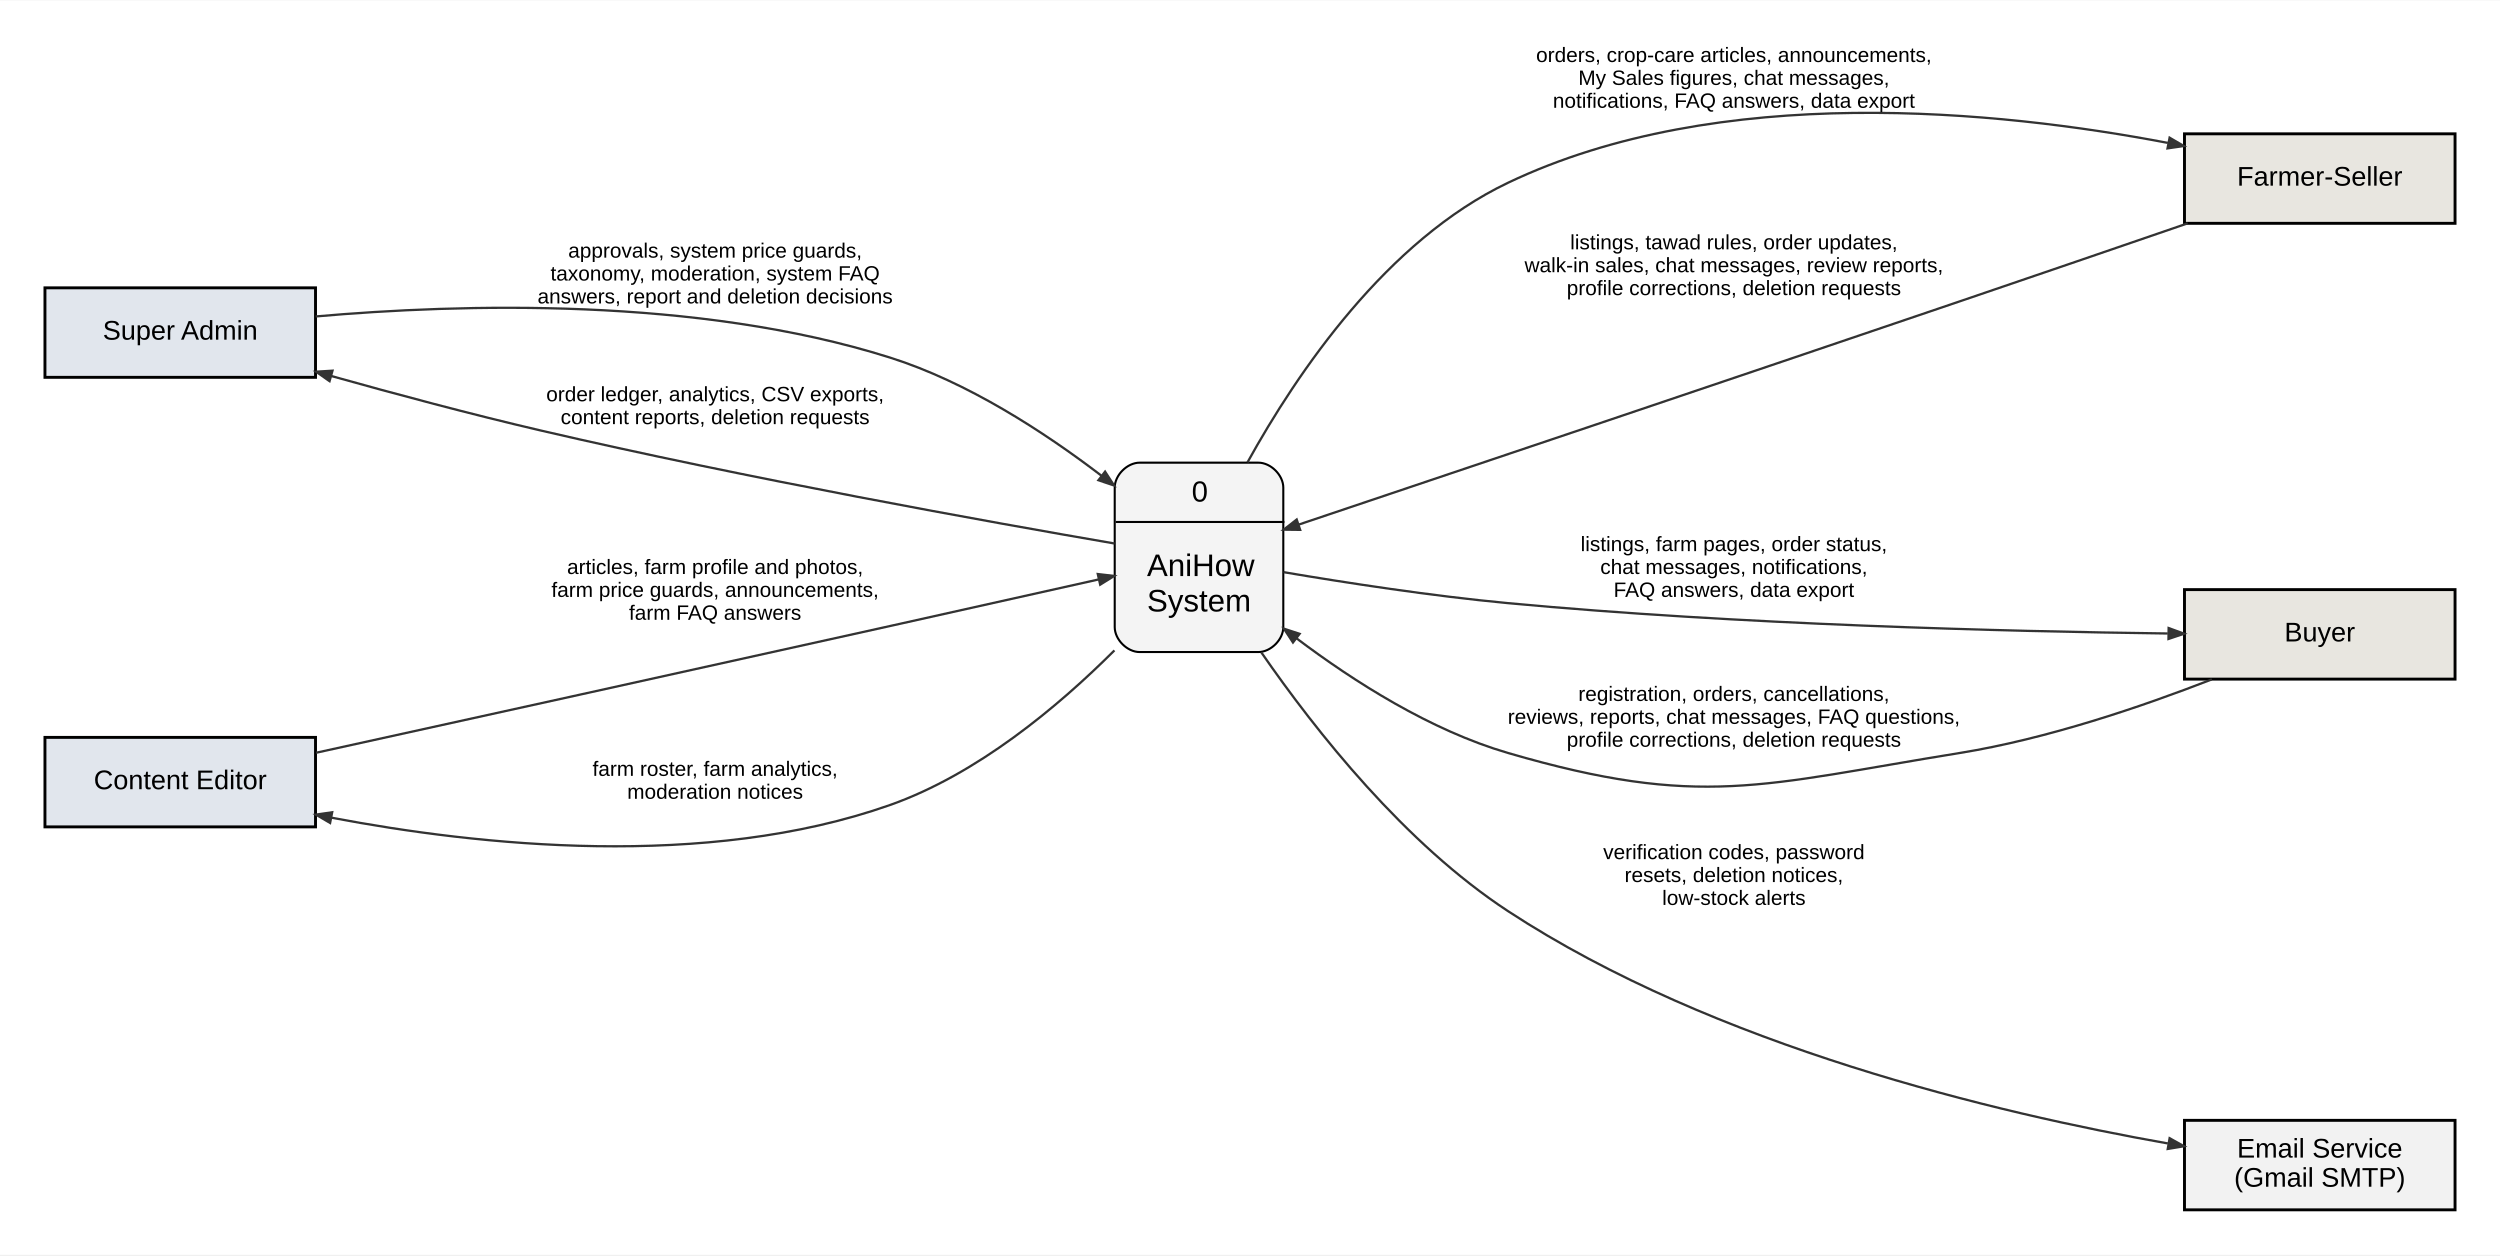
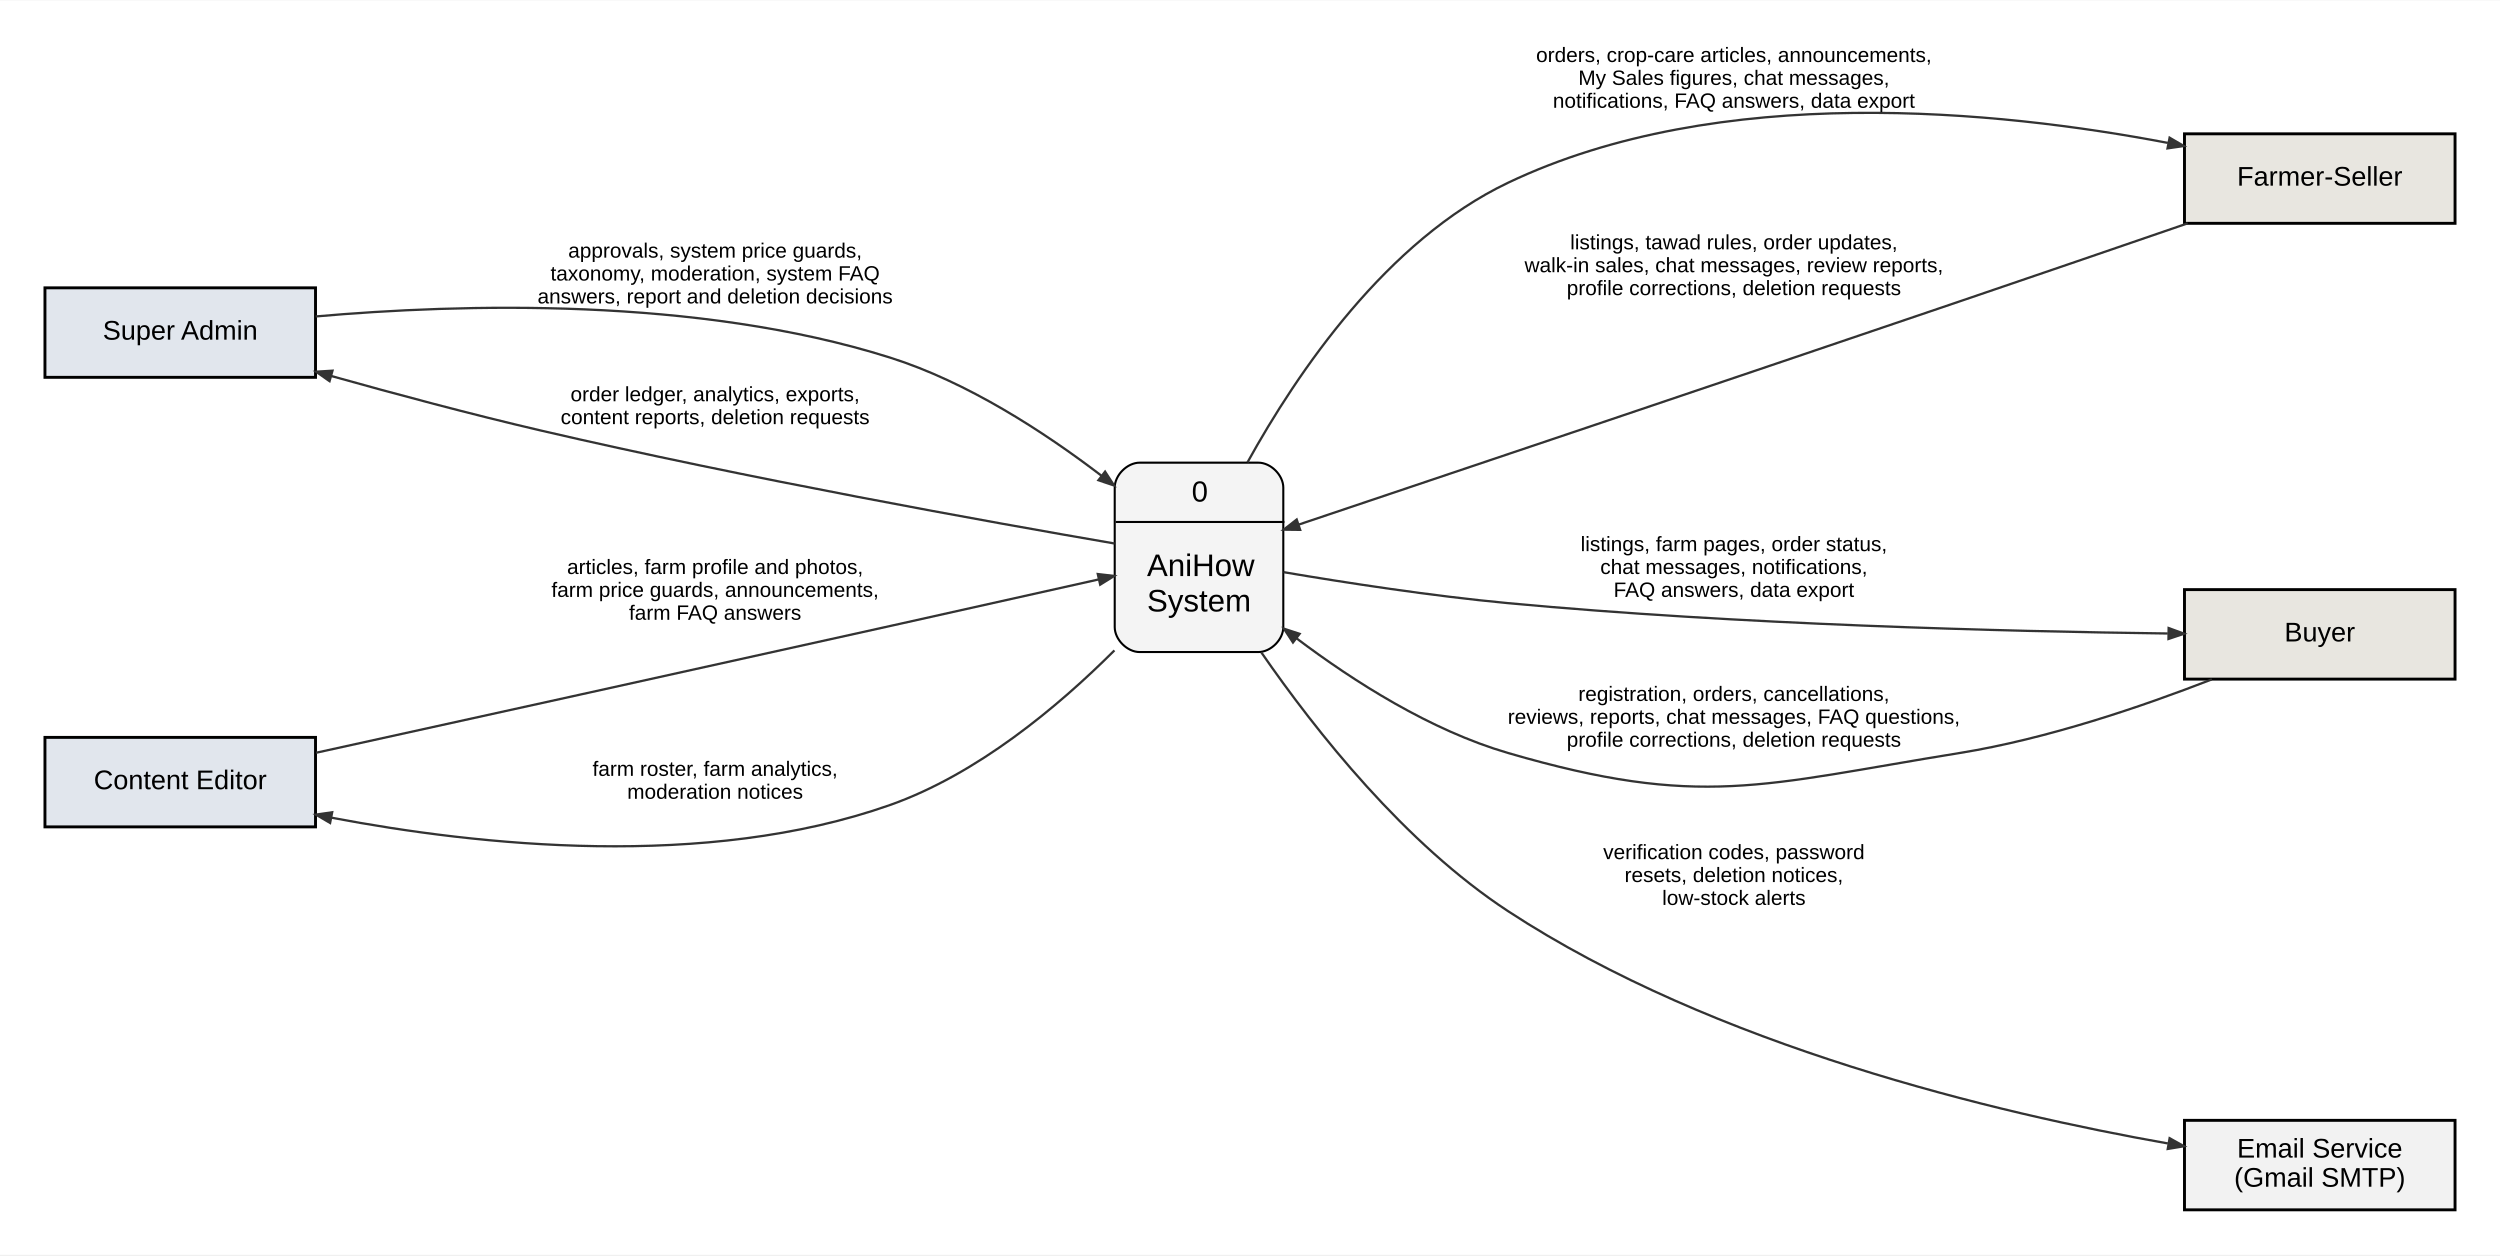
<svg xmlns="http://www.w3.org/2000/svg" width="1201pt" height="603pt" viewBox="0.00 0.00 1201.20 602.70">
  <g id="graph0" class="graph" transform="scale(1 1) rotate(0) translate(21.6 581.1)">
    <polygon fill="white" stroke="transparent" points="-21.6,21.6 -21.6,-581.1 1179.6,-581.1 1179.6,21.6 -21.6,21.6" />
    <g id="node1" class="node">
      <polygon fill="#e1e6ed" stroke="black" stroke-width="1.4" points="130,-443 0,-443 0,-400 130,-400 130,-443" />
      <text text-anchor="middle" x="65" y="-418.1" font-family="Liberation Sans" font-size="13.00">Super Admin</text>
    </g>
    <g id="node6" class="node">
      <path fill="#f4f4f4" stroke="transparent" d="M526,-268C526,-268 583,-268 583,-268 589,-268 595,-274 595,-280 595,-280 595,-347 595,-347 595,-353 589,-359 583,-359 583,-359 526,-359 526,-359 520,-359 514,-353 514,-347 514,-347 514,-280 514,-280 514,-274 520,-268 526,-268" />
      <text text-anchor="start" x="551" y="-340.3" font-family="Liberation Sans" font-size="14.00">0</text>
      <text text-anchor="start" x="529.5" y="-304.5" font-family="Liberation Sans" font-size="15.00">AniHow</text>
      <text text-anchor="start" x="529.5" y="-287.5" font-family="Liberation Sans" font-size="15.00">System</text>
      <polygon fill="black" stroke="black" points="514.5,-330.5 514.5,-330.5 595.5,-330.5 595.5,-330.5 514.5,-330.5" />
      <path fill="none" stroke="black" d="M526,-268C526,-268 583,-268 583,-268 589,-268 595,-274 595,-280 595,-280 595,-347 595,-347 595,-353 589,-359 583,-359 583,-359 526,-359 526,-359 520,-359 514,-353 514,-347 514,-347 514,-280 514,-280 514,-274 520,-268 526,-268" />
    </g>
    <g id="edge1" class="edge">
      <path fill="none" stroke="#333333" stroke-width="1.1" d="M130.07,-429.25C199.73,-435.4 313.5,-438.74 406,-409.5 443.24,-397.73 480.07,-373.78 507.61,-352.74" />
      <polygon fill="#333333" stroke="#333333" stroke-width="1.1" points="509.37,-354.7 513.69,-348.03 506.16,-350.55 509.37,-354.7" />
      <text text-anchor="middle" x="322" y="-457.5" font-family="Liberation Sans" font-size="10.00">approvals, system price guards,</text>
      <text text-anchor="middle" x="322" y="-446.5" font-family="Liberation Sans" font-size="10.00">taxonomy, moderation, system FAQ</text>
      <text text-anchor="middle" x="322" y="-435.5" font-family="Liberation Sans" font-size="10.00">answers, report and deletion decisions</text>
    </g>
    <g id="node2" class="node">
      <polygon fill="#e1e6ed" stroke="black" stroke-width="1.4" points="130,-227 0,-227 0,-184 130,-184 130,-227" />
      <text text-anchor="middle" x="65" y="-202.1" font-family="Liberation Sans" font-size="13.00">Content Editor</text>
    </g>
    <g id="edge3" class="edge">
      <path fill="none" stroke="#333333" stroke-width="1.1" d="M130.25,-219.61C198.62,-234.64 309.96,-259.16 406,-280.5 439.51,-287.94 477.29,-296.4 506.22,-302.88" />
      <polygon fill="#333333" stroke="#333333" stroke-width="1.1" points="505.86,-305.49 513.75,-304.57 507.01,-300.37 505.86,-305.49" />
      <text text-anchor="middle" x="322" y="-305.5" font-family="Liberation Sans" font-size="10.00">articles, farm profile and photos,</text>
      <text text-anchor="middle" x="322" y="-294.5" font-family="Liberation Sans" font-size="10.00">farm price guards, announcements,</text>
      <text text-anchor="middle" x="322" y="-283.5" font-family="Liberation Sans" font-size="10.00">farm FAQ answers</text>
    </g>
    <g id="node3" class="node">
      <polygon fill="#e8e6e0" stroke="black" stroke-width="1.4" points="1158,-517 1028,-517 1028,-474 1158,-474 1158,-517" />
      <text text-anchor="middle" x="1093" y="-492.1" font-family="Liberation Sans" font-size="13.00">Farmer-Seller</text>
    </g>
    <g id="node4" class="node">
      <polygon fill="#e8e6e0" stroke="black" stroke-width="1.4" points="1158,-298 1028,-298 1028,-255 1158,-255 1158,-298" />
      <text text-anchor="middle" x="1093" y="-273.1" font-family="Liberation Sans" font-size="13.00">Buyer</text>
    </g>
    <g id="node5" class="node">
      <polygon fill="#f2f2f2" stroke="black" stroke-width="1.4" points="1158,-43 1028,-43 1028,0 1158,0 1158,-43" />
      <text text-anchor="middle" x="1093" y="-25.1" font-family="Liberation Sans" font-size="13.00">Email Service</text>
      <text text-anchor="middle" x="1093" y="-11.1" font-family="Liberation Sans" font-size="13.00">(Gmail SMTP)</text>
    </g>
    <g id="edge2" class="edge">
      <path fill="none" stroke="#333333" stroke-width="1.1" d="M513.95,-320.15C453.99,-330.47 336.62,-351.53 238,-374.5 204.79,-382.24 168.3,-392.02 137.52,-400.65" />
      <polygon fill="#333333" stroke="#333333" stroke-width="1.1" points="136.74,-398.15 130.23,-402.71 138.16,-403.2 136.74,-398.15" />
-       <text text-anchor="middle" x="322" y="-388.5" font-family="Liberation Sans" font-size="10.00">order ledger, analytics, CSV exports,</text>
+       <text text-anchor="middle" x="322" y="-388.5" font-family="Liberation Sans" font-size="10.00">order ledger, analytics, exports,</text>
      <text text-anchor="middle" x="322" y="-377.5" font-family="Liberation Sans" font-size="10.00">content reports, deletion requests</text>
    </g>
    <g id="edge4" class="edge">
      <path fill="none" stroke="#333333" stroke-width="1.1" d="M513.86,-268.79C486.61,-241.57 447.88,-209.29 406,-194.5 317.61,-163.29 208.13,-175.01 137.69,-188.42" />
      <polygon fill="#333333" stroke="#333333" stroke-width="1.1" points="137.01,-185.88 130.15,-189.89 138.01,-191.03 137.01,-185.88" />
      <text text-anchor="middle" x="322" y="-208.5" font-family="Liberation Sans" font-size="10.00">farm roster, farm analytics,</text>
      <text text-anchor="middle" x="322" y="-197.5" font-family="Liberation Sans" font-size="10.00">moderation notices</text>
    </g>
    <g id="edge5" class="edge">
      <path fill="none" stroke="#333333" stroke-width="1.1" d="M577.78,-359.13C601.89,-402.73 644.83,-465.78 703,-493.5 804.59,-541.91 938.73,-528.15 1020.01,-512.64" />
      <polygon fill="#333333" stroke="#333333" stroke-width="1.1" points="1020.85,-515.15 1027.71,-511.14 1019.84,-510 1020.85,-515.15" />
      <text text-anchor="middle" x="811.5" y="-551.5" font-family="Liberation Sans" font-size="10.00">orders, crop-care articles, announcements,</text>
      <text text-anchor="middle" x="811.5" y="-540.5" font-family="Liberation Sans" font-size="10.00">My Sales figures, chat messages,</text>
      <text text-anchor="middle" x="811.5" y="-529.5" font-family="Liberation Sans" font-size="10.00">notifications, FAQ answers, data export</text>
    </g>
    <g id="edge6" class="edge">
      <path fill="none" stroke="#333333" stroke-width="1.1" d="M602.5,-329.28C671.95,-352.61 806.07,-397.74 920,-436.5 956.31,-448.85 996.9,-462.77 1029.53,-473.99" />
      <polygon fill="#333333" stroke="#333333" stroke-width="1.1" points="603.11,-326.71 595.17,-326.81 601.44,-331.69 603.11,-326.71" />
      <text text-anchor="middle" x="811.5" y="-461.5" font-family="Liberation Sans" font-size="10.00">listings, tawad rules, order updates,</text>
      <text text-anchor="middle" x="811.5" y="-450.5" font-family="Liberation Sans" font-size="10.00">walk-in sales, chat messages, review reports,</text>
      <text text-anchor="middle" x="811.5" y="-439.5" font-family="Liberation Sans" font-size="10.00">profile corrections, deletion requests</text>
    </g>
    <g id="edge7" class="edge">
      <path fill="none" stroke="#333333" stroke-width="1.1" d="M595.11,-306.39C624.72,-301.36 666.27,-294.94 703,-291.5 813.27,-281.18 941.76,-277.93 1019.97,-276.92" />
      <polygon fill="#333333" stroke="#333333" stroke-width="1.1" points="1020.38,-279.54 1027.84,-276.82 1020.31,-274.29 1020.38,-279.54" />
      <text text-anchor="middle" x="811.5" y="-316.5" font-family="Liberation Sans" font-size="10.00">listings, farm pages, order status,</text>
      <text text-anchor="middle" x="811.5" y="-305.5" font-family="Liberation Sans" font-size="10.00">chat messages, notifications,</text>
      <text text-anchor="middle" x="811.5" y="-294.5" font-family="Liberation Sans" font-size="10.00">FAQ answers, data export</text>
    </g>
    <g id="edge8" class="edge">
      <path fill="none" stroke="#333333" stroke-width="1.1" d="M601.37,-274.58C628.91,-253.82 665.73,-230.37 703,-219.5 795.59,-192.5 824.79,-204.13 920,-219.5 961.93,-226.27 1007.46,-241.75 1041.15,-254.87" />
      <polygon fill="#333333" stroke="#333333" stroke-width="1.1" points="599.65,-272.59 595.29,-279.24 602.84,-276.76 599.65,-272.59" />
      <text text-anchor="middle" x="811.5" y="-244.5" font-family="Liberation Sans" font-size="10.00">registration, orders, cancellations,</text>
      <text text-anchor="middle" x="811.5" y="-233.5" font-family="Liberation Sans" font-size="10.00">reviews, reports, chat messages, FAQ questions,</text>
      <text text-anchor="middle" x="811.5" y="-222.5" font-family="Liberation Sans" font-size="10.00">profile corrections, deletion requests</text>
    </g>
    <g id="edge9" class="edge">
      <path fill="none" stroke="#333333" stroke-width="1.1" d="M584.42,-267.86C610.92,-229.52 653.48,-175.94 703,-143.5 802.08,-78.58 937.85,-46.41 1020.01,-31.9" />
      <polygon fill="#333333" stroke="#333333" stroke-width="1.1" points="1020.85,-34.42 1027.79,-30.55 1019.95,-29.25 1020.85,-34.42" />
      <text text-anchor="middle" x="811.5" y="-168.5" font-family="Liberation Sans" font-size="10.00">verification codes, password</text>
      <text text-anchor="middle" x="811.5" y="-157.5" font-family="Liberation Sans" font-size="10.00">resets, deletion notices,</text>
      <text text-anchor="middle" x="811.5" y="-146.5" font-family="Liberation Sans" font-size="10.00">low-stock alerts</text>
    </g>
  </g>
</svg>
